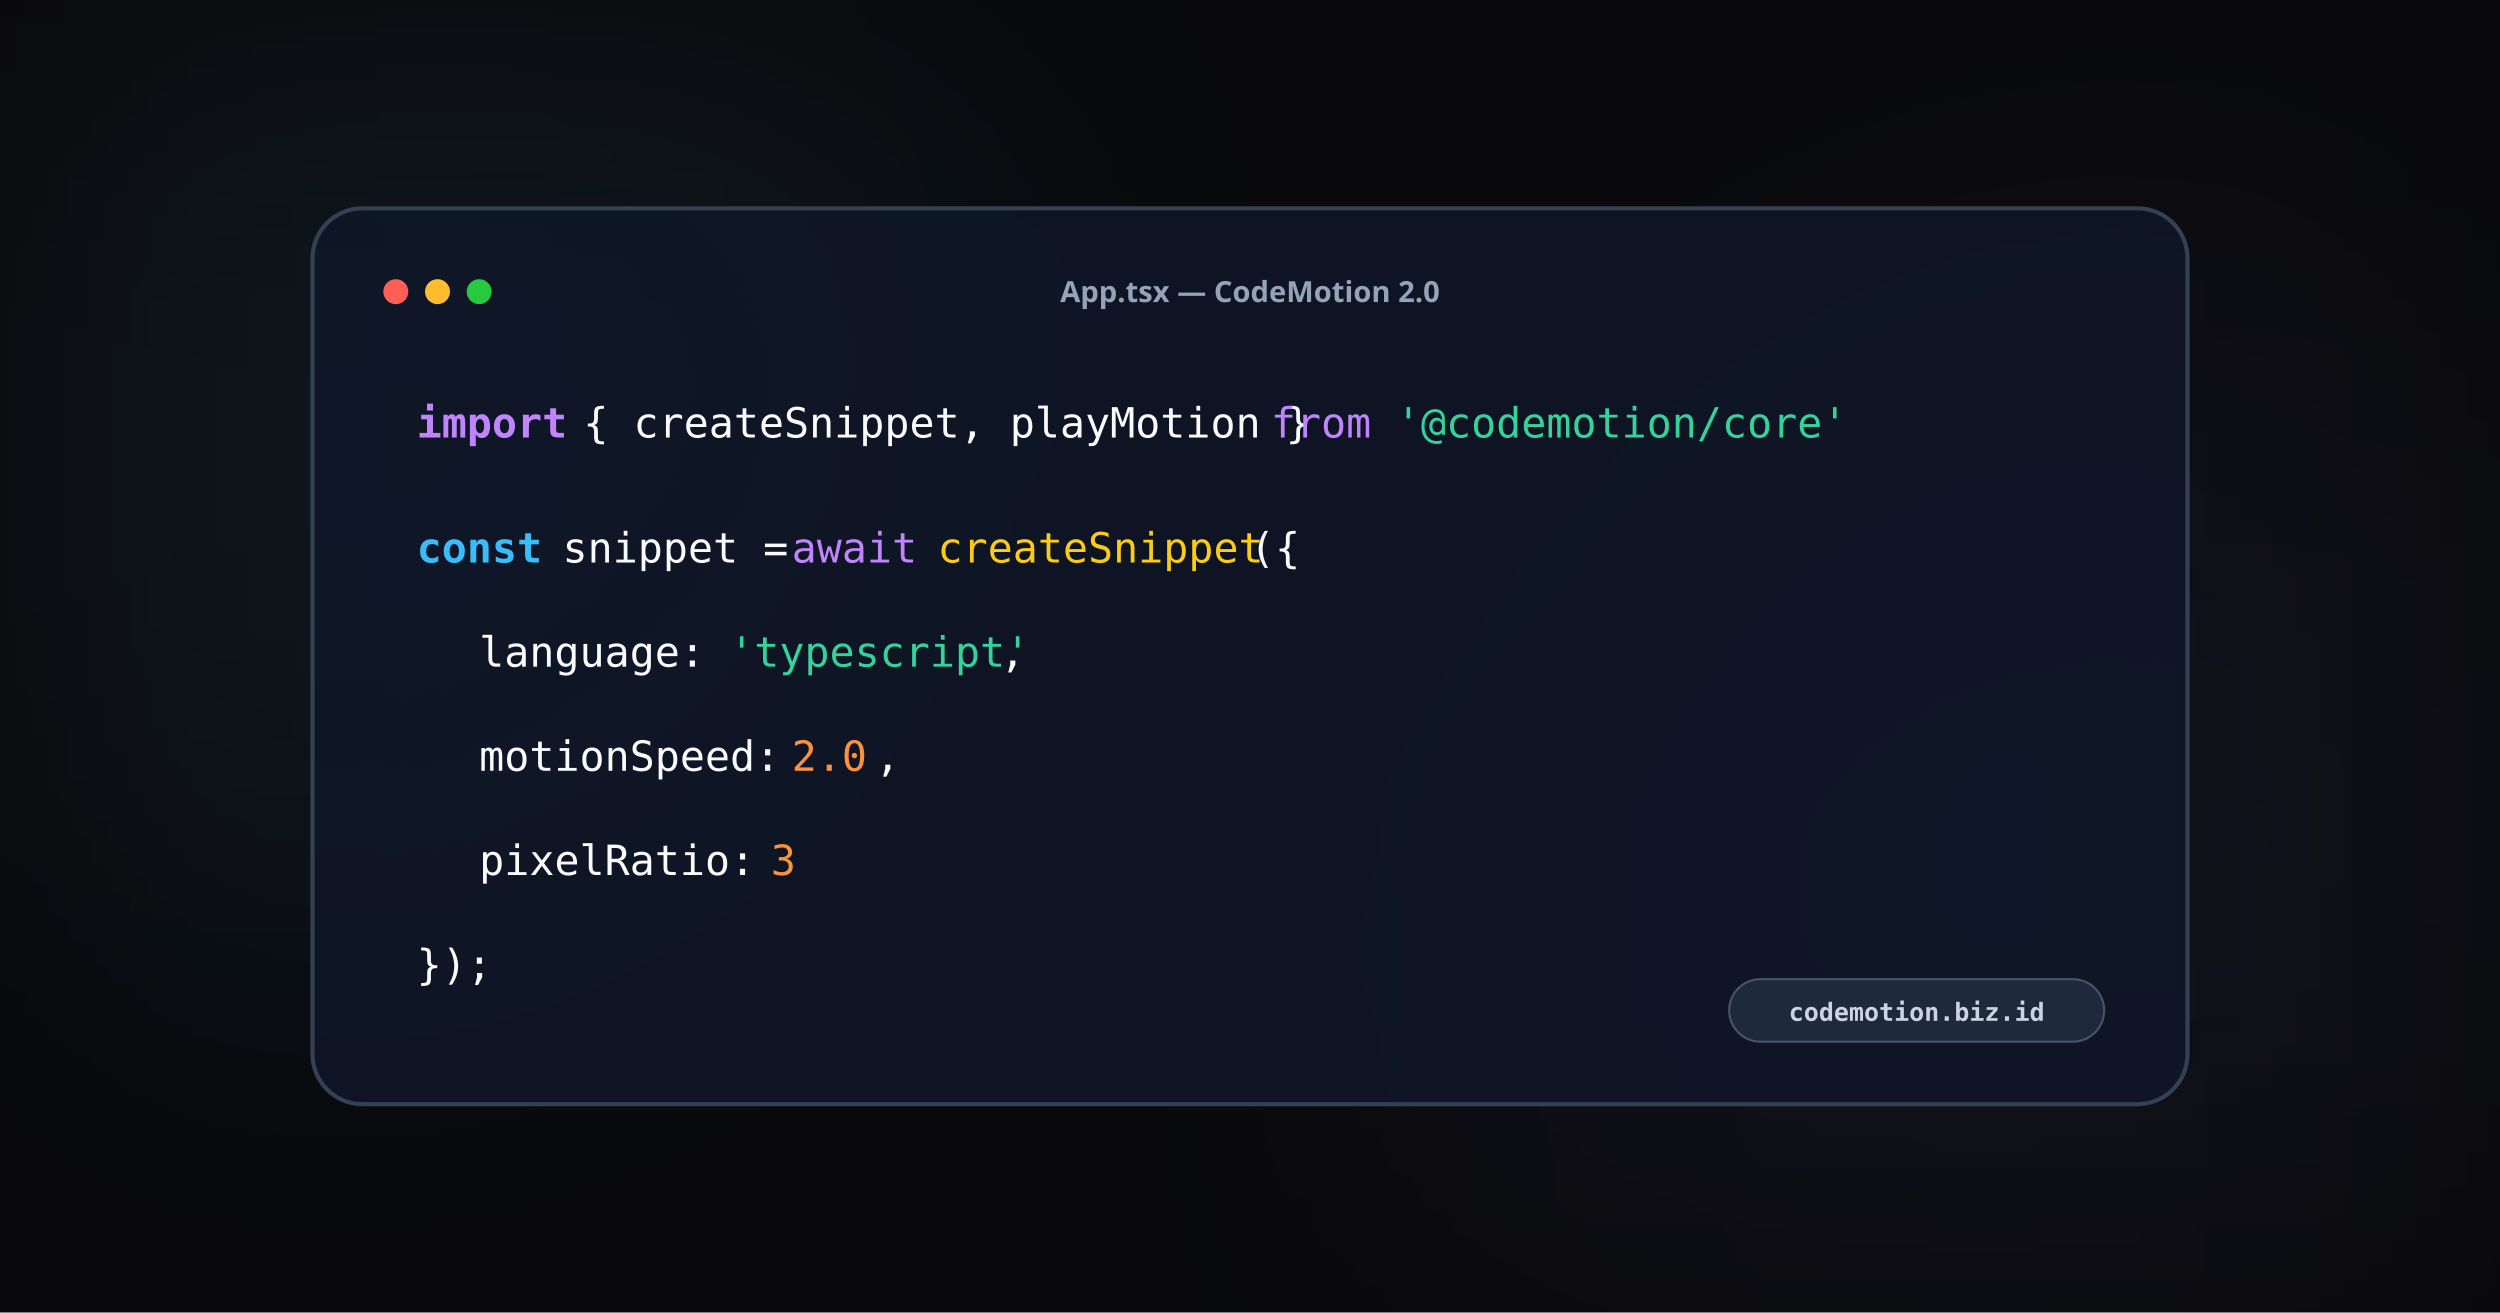
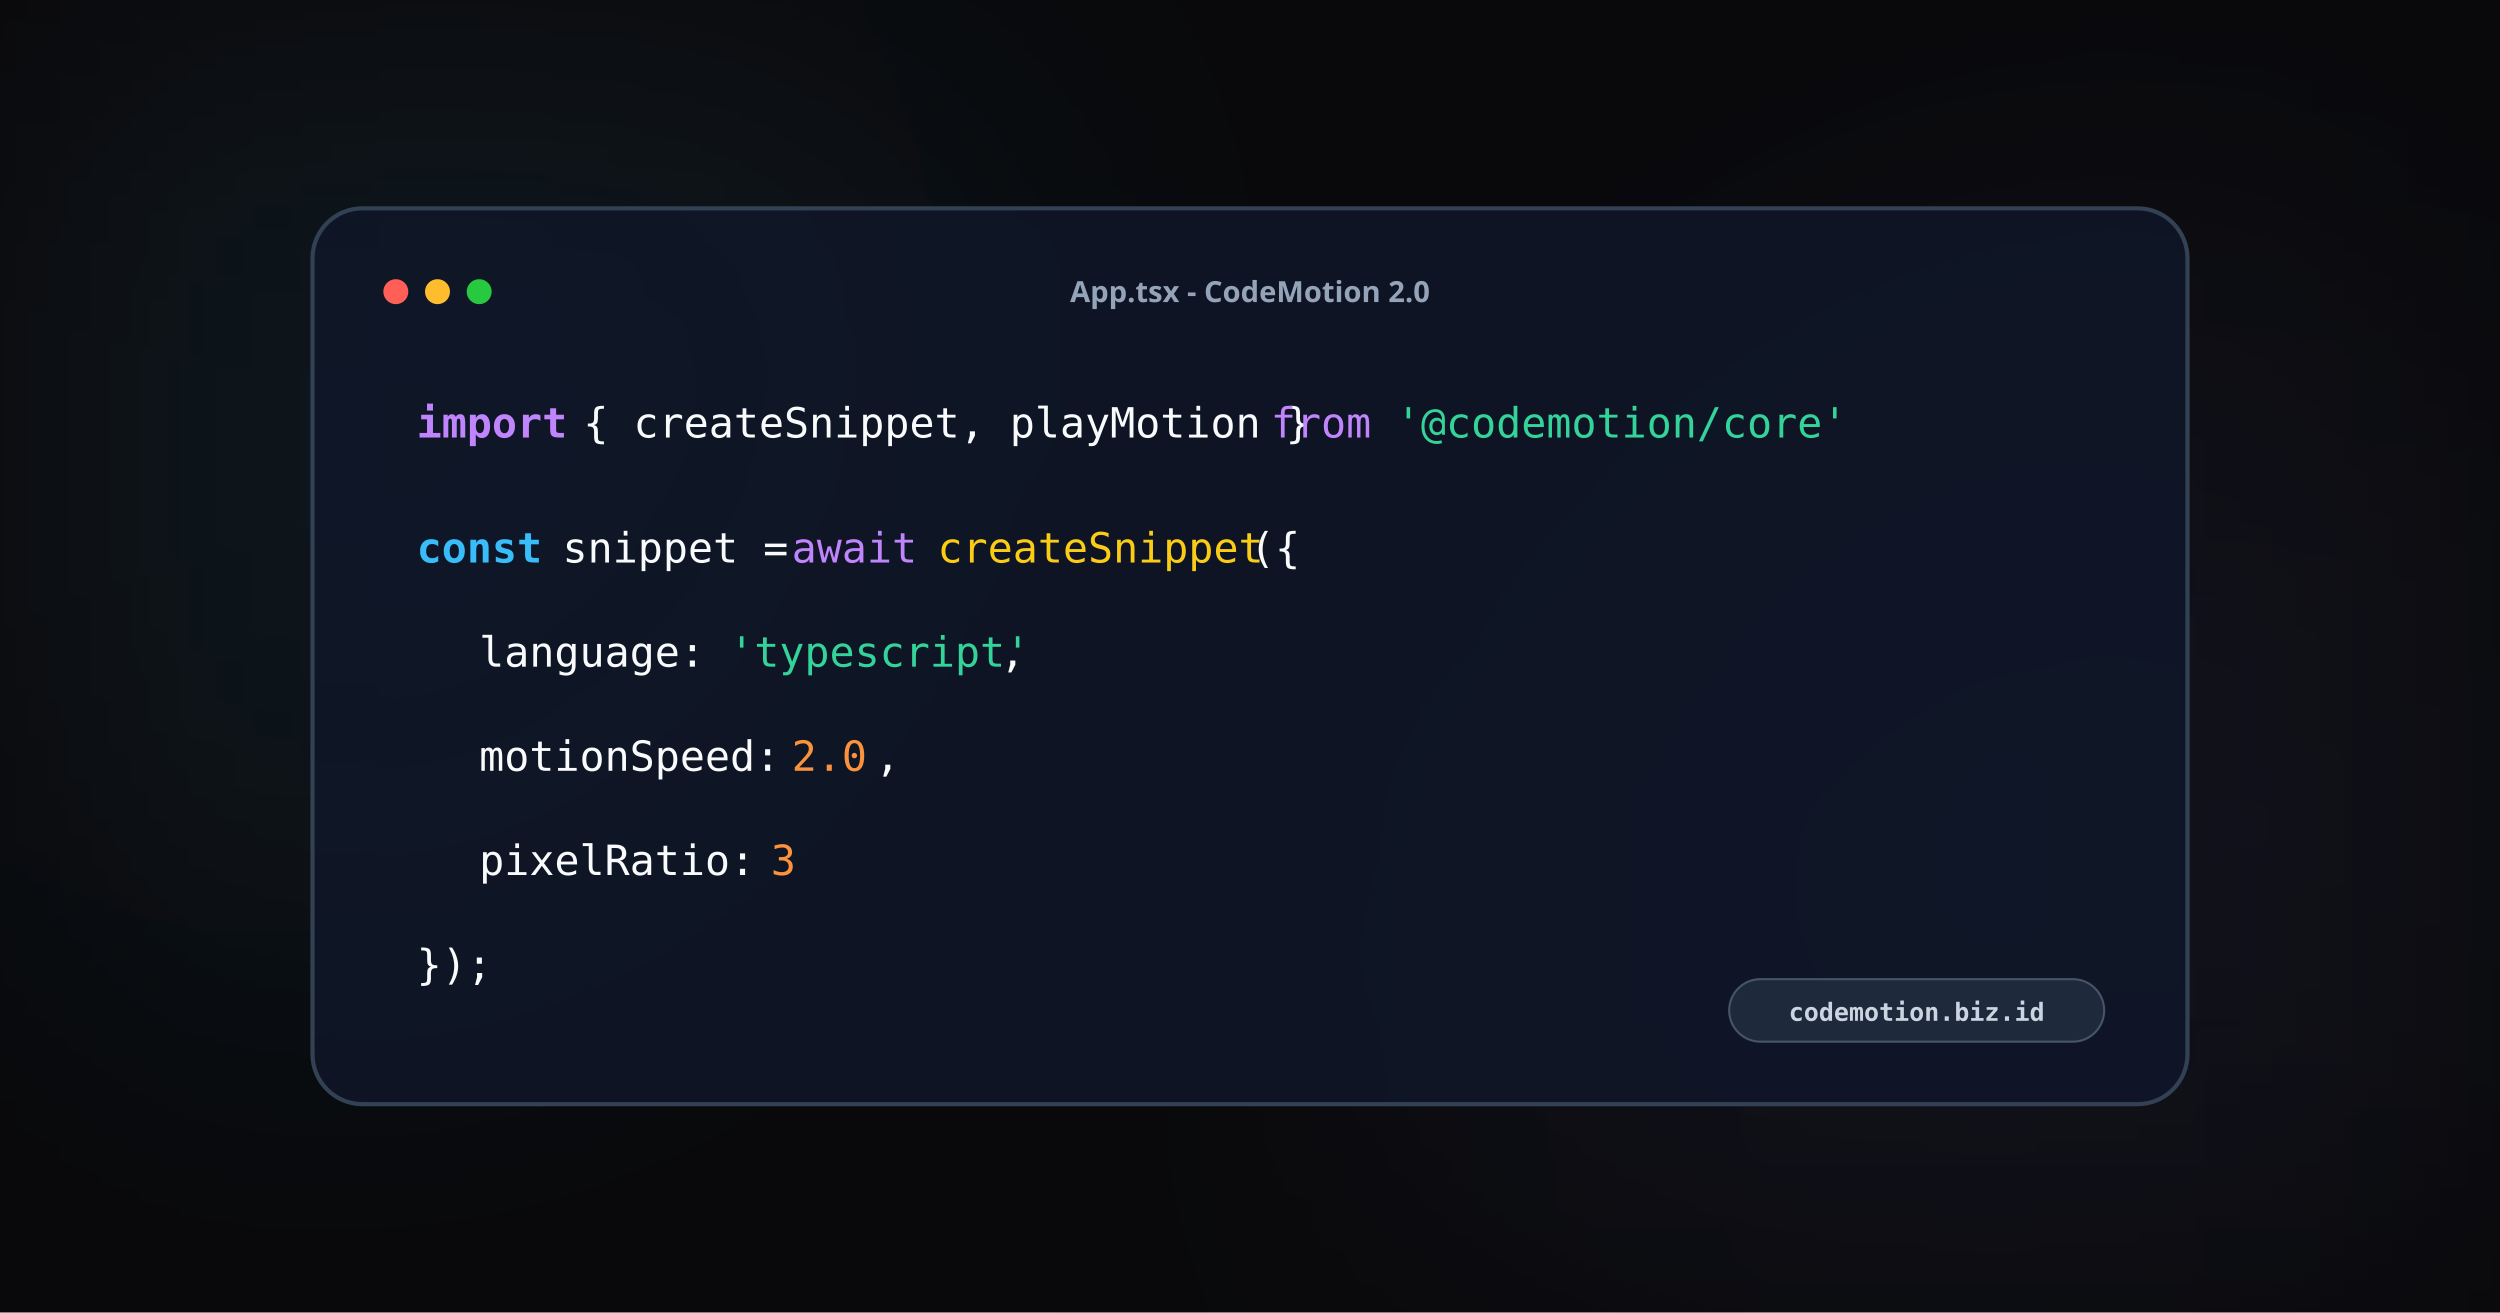
<svg xmlns="http://www.w3.org/2000/svg" width="1200" height="630" viewBox="0 0 1200 630" fill="none">
  <rect width="1200" height="630" fill="#09090b" />
  <circle cx="150" cy="150" r="300" fill="#38BDF8" fill-opacity="0.08" filter="blur(100px)" />
  <circle cx="1050" cy="500" r="350" fill="#818CF8" fill-opacity="0.08" filter="blur(120px)" />
  <rect x="150" y="100" width="900" height="430" rx="24" fill="#0f172a" fill-opacity="0.8" stroke="#334155" stroke-width="2" />
  <circle cx="190" cy="140" r="6" fill="#ff5f56" />
  <circle cx="210" cy="140" r="6" fill="#ffbd2e" />
  <circle cx="230" cy="140" r="6" fill="#27c93f" />
-   <text x="600" y="145" text-anchor="middle" fill="#94a3b8" font-family="sans-serif" font-size="14" font-weight="600">App.tsx — CodeMotion 2.0</text>
+   <text x="600" y="145" text-anchor="middle" fill="#94a3b8" font-family="sans-serif" font-size="14" font-weight="600">App.tsx - CodeMotion 2.0</text>
  <text x="200" y="210" fill="#c084fc" font-family="monospace" font-size="20" font-weight="bold">import</text>
  <text x="280" y="210" fill="#f8fafc" font-family="monospace" font-size="20">{ createSnippet, playMotion }</text>
  <text x="610" y="210" fill="#c084fc" font-family="monospace" font-size="20">from</text>
  <text x="670" y="210" fill="#34d399" font-family="monospace" font-size="20">'@codemotion/core'</text>
  <text x="200" y="270" fill="#38bdf8" font-family="monospace" font-size="20" font-weight="bold">const</text>
  <text x="270" y="270" fill="#f8fafc" font-family="monospace" font-size="20">snippet =</text>
  <text x="380" y="270" fill="#c084fc" font-family="monospace" font-size="20">await</text>
  <text x="450" y="270" fill="#facc15" font-family="monospace" font-size="20">createSnippet</text>
  <text x="600" y="270" fill="#f8fafc" font-family="monospace" font-size="20">({</text>
  <text x="230" y="320" fill="#f8fafc" font-family="monospace" font-size="20">language:</text>
  <text x="350" y="320" fill="#34d399" font-family="monospace" font-size="20">'typescript'</text>
  <text x="480" y="320" fill="#f8fafc" font-family="monospace" font-size="20">,</text>
  <text x="230" y="370" fill="#f8fafc" font-family="monospace" font-size="20">motionSpeed:</text>
  <text x="380" y="370" fill="#fb923c" font-family="monospace" font-size="20">2.0</text>
  <text x="420" y="370" fill="#f8fafc" font-family="monospace" font-size="20">,</text>
  <text x="230" y="420" fill="#f8fafc" font-family="monospace" font-size="20">pixelRatio:</text>
  <text x="370" y="420" fill="#fb923c" font-family="monospace" font-size="20">3</text>
  <text x="200" y="470" fill="#f8fafc" font-family="monospace" font-size="20">});</text>
  <rect x="830" y="470" width="180" height="30" rx="15" fill="#1e293b" stroke="#475569" />
  <text x="920" y="490" text-anchor="middle" fill="#cbd5e1" font-family="monospace" font-size="12" font-weight="bold">codemotion.biz.id</text>
</svg>
